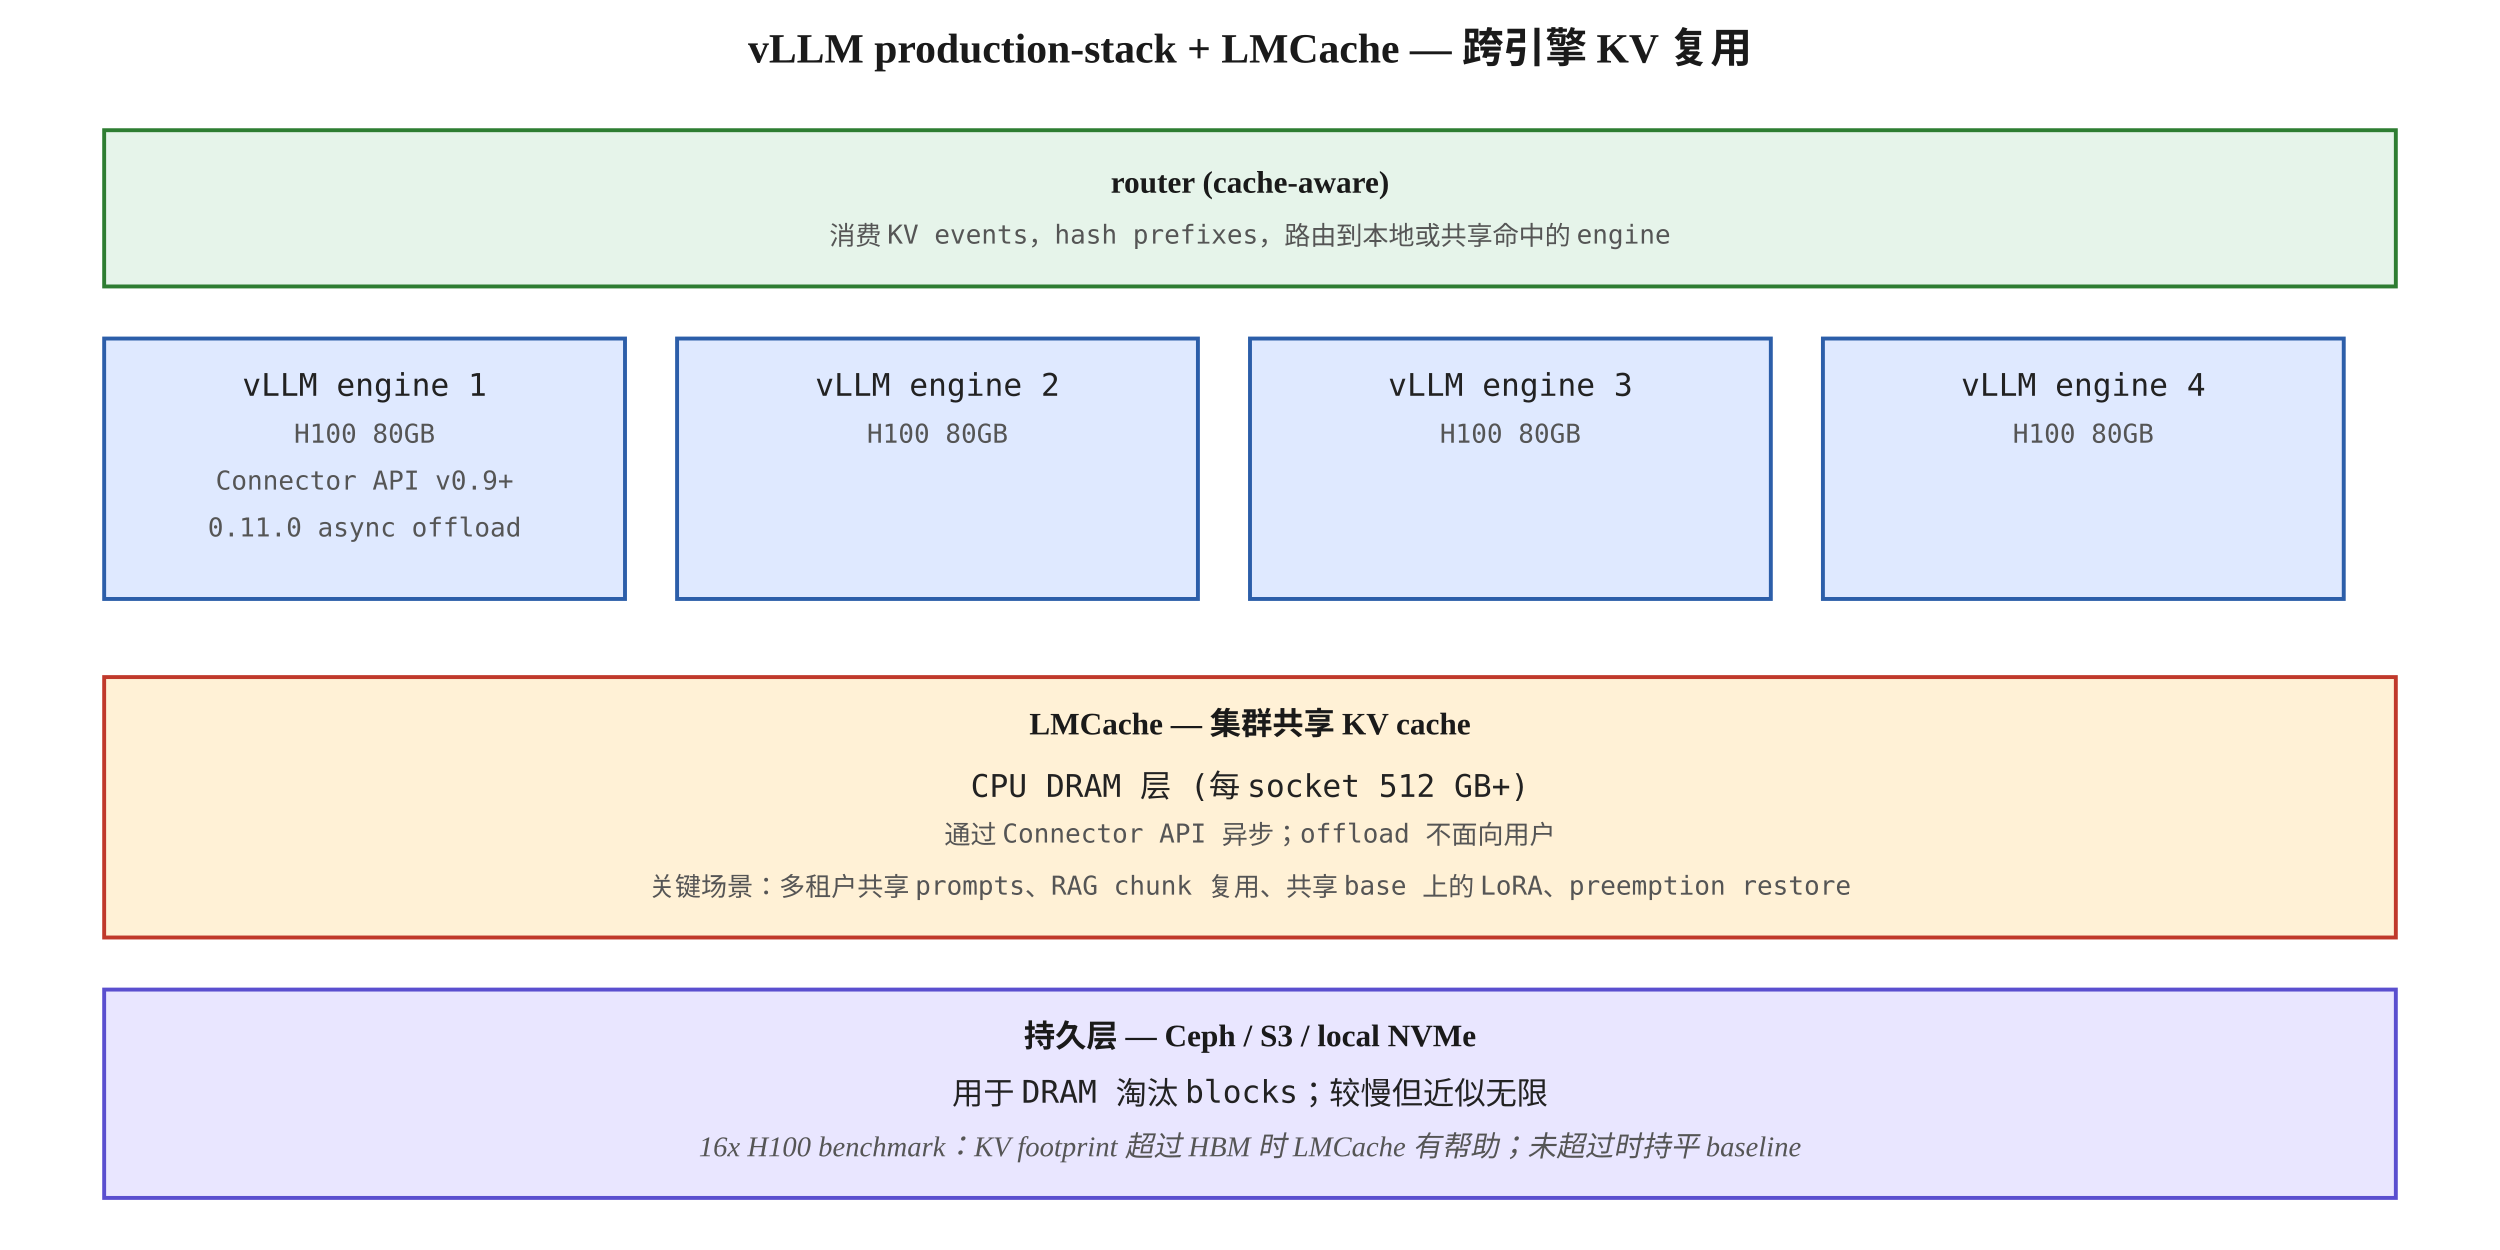
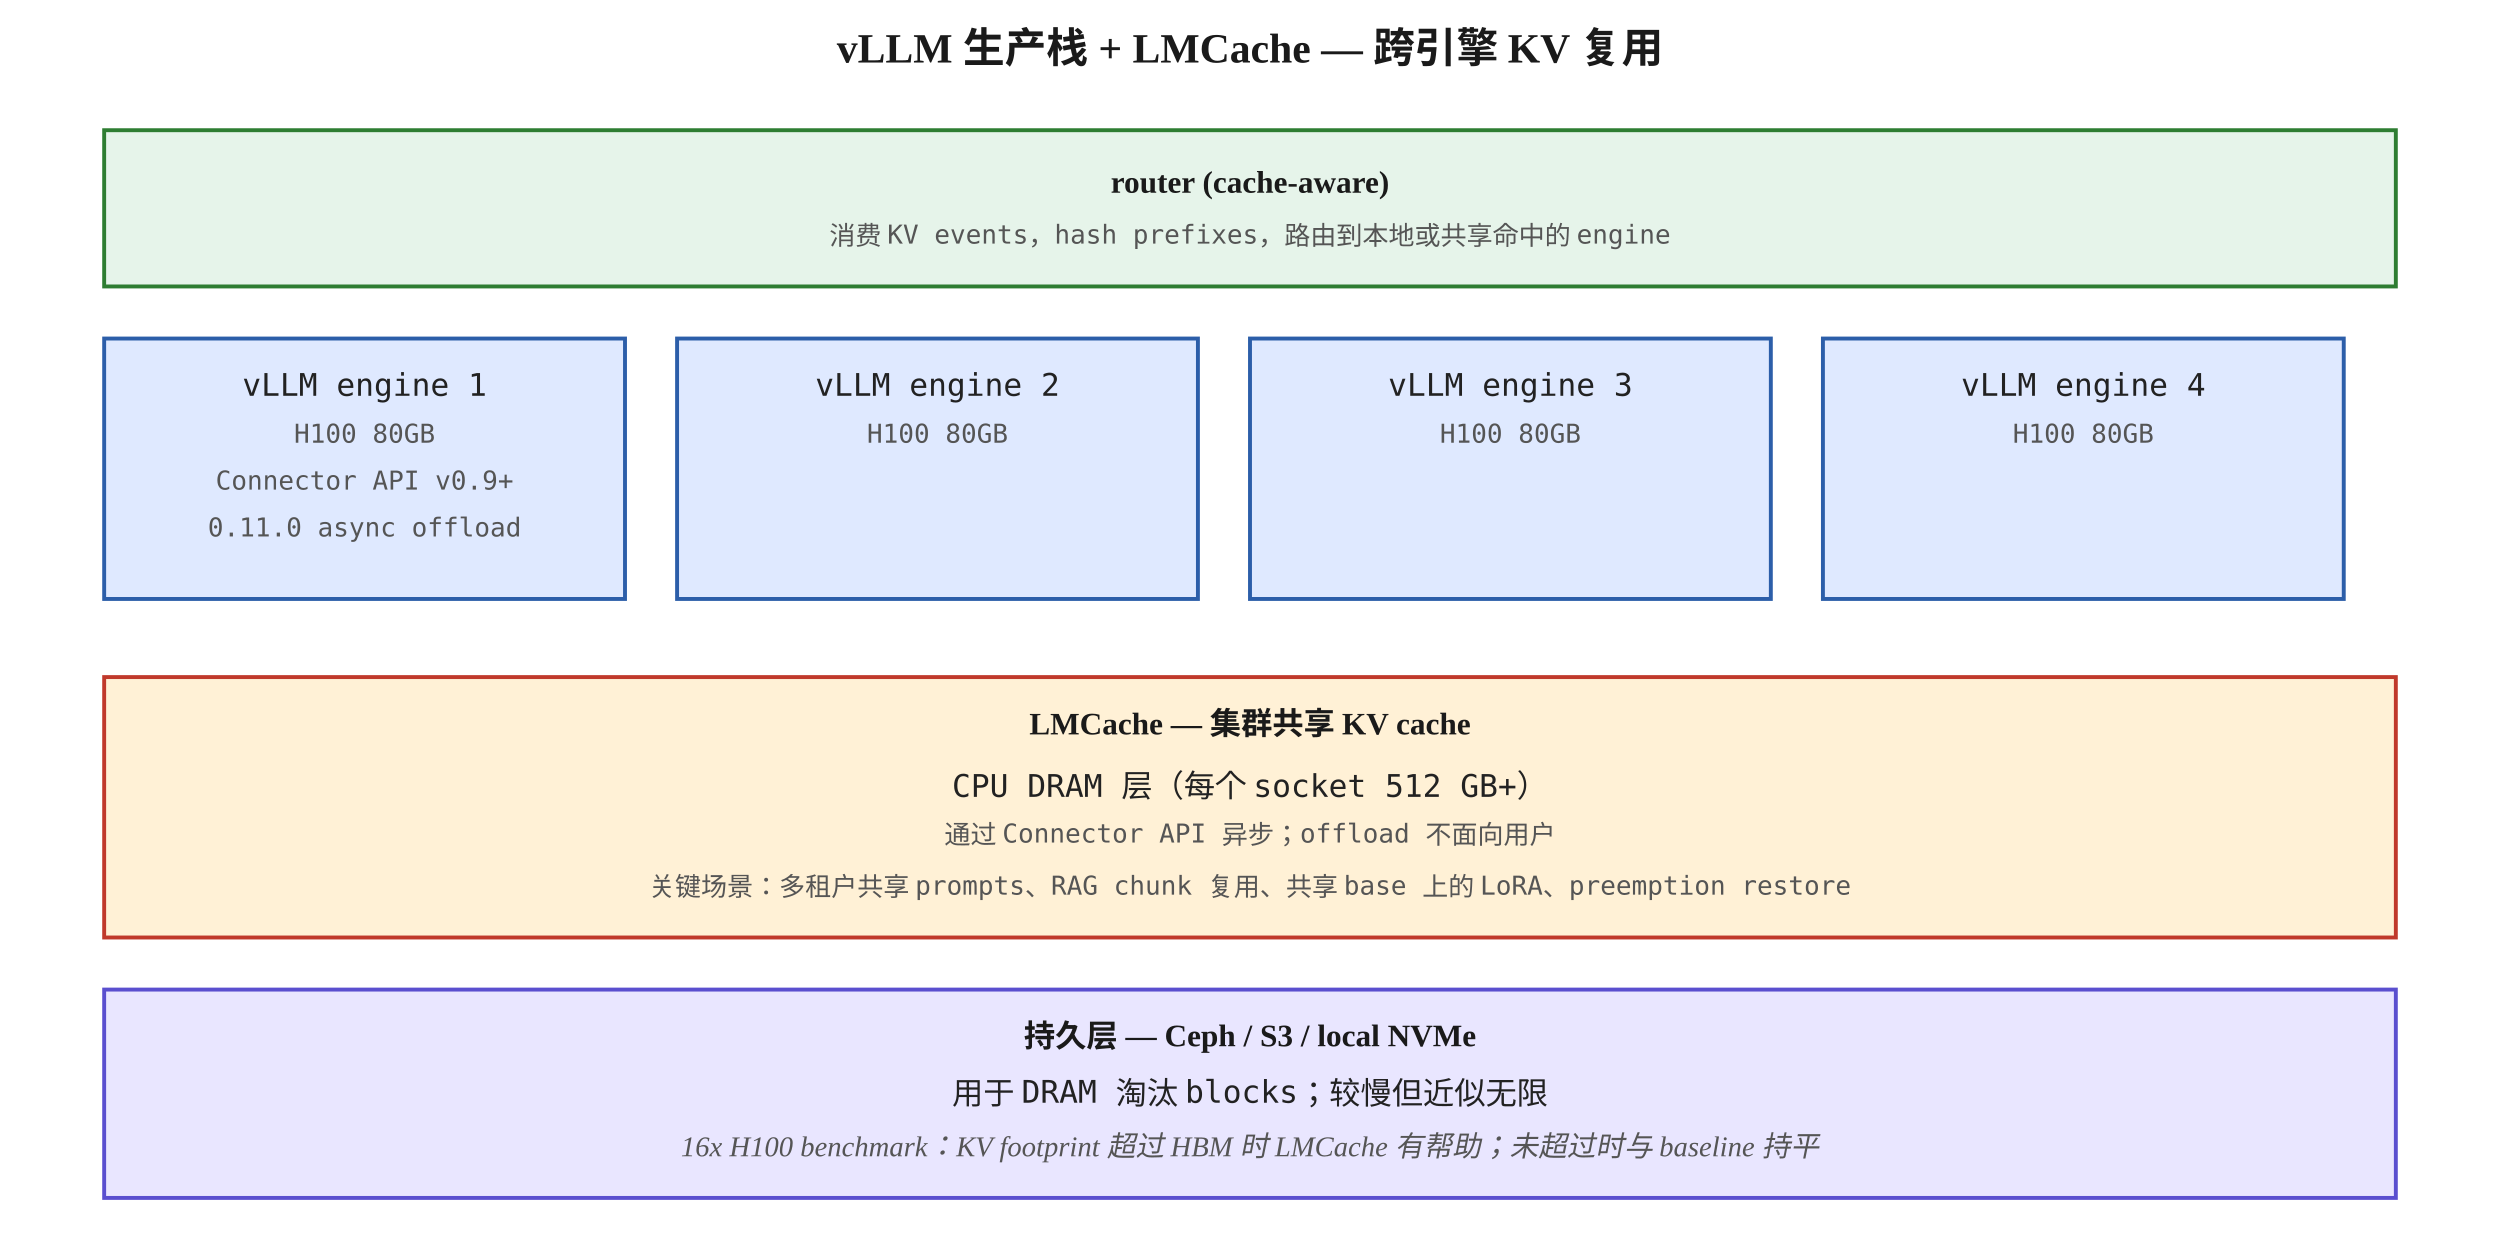
<svg xmlns="http://www.w3.org/2000/svg" viewBox="0 0 960 480" font-family="Georgia, 'Times New Roman', serif">
  <defs>
    <style>
      .box { fill: #faf6ef; stroke: #1a1a1a; stroke-width: 1.5; }
      .router { fill: #e6f4ea; stroke: #2e7d32; stroke-width: 1.5; }
      .engine { fill: #dfe9ff; stroke: #2c5ea9; stroke-width: 1.5; }
      .cache { fill: #fff1d6; stroke: #c0392b; stroke-width: 1.5; }
      .disk { fill: #e9e6ff; stroke: #5a4fcf; stroke-width: 1.5; }
      .title { font-size: 16px; font-weight: 700; fill: #1a1a1a; }
      .head { font-size: 12px; font-weight: 700; fill: #1a1a1a; }
      .step { font-size: 12px; font-family: 'Menlo', monospace; fill: #222; }
      .small { font-size: 10px; font-family: 'Menlo', monospace; fill: #555; }
      .caption { font-size: 11px; fill: #555; font-style: italic; }
    </style>
  </defs>
-   <text x="480" y="24" text-anchor="middle" class="title">vLLM production-stack + LMCache — 跨引擎 KV 复用</text>
+   <text x="480" y="24" text-anchor="middle" class="title">vLLM 生产栈 + LMCache — 跨引擎 KV 复用</text>
  <rect x="40" y="50" width="880" height="60" class="router" />
  <text x="480" y="74" text-anchor="middle" class="head">router (cache-aware)</text>
  <text x="480" y="94" text-anchor="middle" class="small">消费 KV events，hash prefixes，路由到本地或共享命中的 engine</text>
  <rect x="40" y="130" width="200" height="100" class="engine" />
  <text x="140" y="152" text-anchor="middle" class="step">vLLM engine 1</text>
  <text x="140" y="170" text-anchor="middle" class="small">H100 80GB</text>
  <text x="140" y="188" text-anchor="middle" class="small">Connector API v0.9+</text>
  <text x="140" y="206" text-anchor="middle" class="small">0.11.0 async offload</text>
  <rect x="260" y="130" width="200" height="100" class="engine" />
  <text x="360" y="152" text-anchor="middle" class="step">vLLM engine 2</text>
  <text x="360" y="170" text-anchor="middle" class="small">H100 80GB</text>
  <rect x="480" y="130" width="200" height="100" class="engine" />
  <text x="580" y="152" text-anchor="middle" class="step">vLLM engine 3</text>
  <text x="580" y="170" text-anchor="middle" class="small">H100 80GB</text>
  <rect x="700" y="130" width="200" height="100" class="engine" />
  <text x="800" y="152" text-anchor="middle" class="step">vLLM engine 4</text>
  <text x="800" y="170" text-anchor="middle" class="small">H100 80GB</text>
  <rect x="40" y="260" width="880" height="100" class="cache" />
  <text x="480" y="282" text-anchor="middle" class="head">LMCache — 集群共享 KV cache</text>
-   <text x="480" y="306" text-anchor="middle" class="step">CPU DRAM 层 (每 socket 512 GB+)</text>
+   <text x="480" y="306" text-anchor="middle" class="step">CPU DRAM 层（每个 socket 512 GB+）</text>
  <text x="480" y="324" text-anchor="middle" class="small">通过 Connector API 异步；offload 不面向用户</text>
  <text x="480" y="344" text-anchor="middle" class="small">关键场景：多租户共享 prompts、RAG chunk 复用、共享 base 上的 LoRA、preemption restore</text>
  <rect x="40" y="380" width="880" height="80" class="disk" />
  <text x="480" y="402" text-anchor="middle" class="head">持久层 — Ceph / S3 / local NVMe</text>
  <text x="480" y="424" text-anchor="middle" class="step">用于 DRAM 淘汰 blocks；较慢但近似无限</text>
-   <text x="480" y="444" text-anchor="middle" class="caption">16x H100 benchmark：KV footprint 超过 HBM 时 LMCache 有帮助；未超过时持平 baseline</text>
+   <text x="480" y="444" text-anchor="middle" class="caption">16x H100 benchmark：KV footprint 超过 HBM 时 LMCache 有帮助；未超过时与 baseline 持平</text>
</svg>
